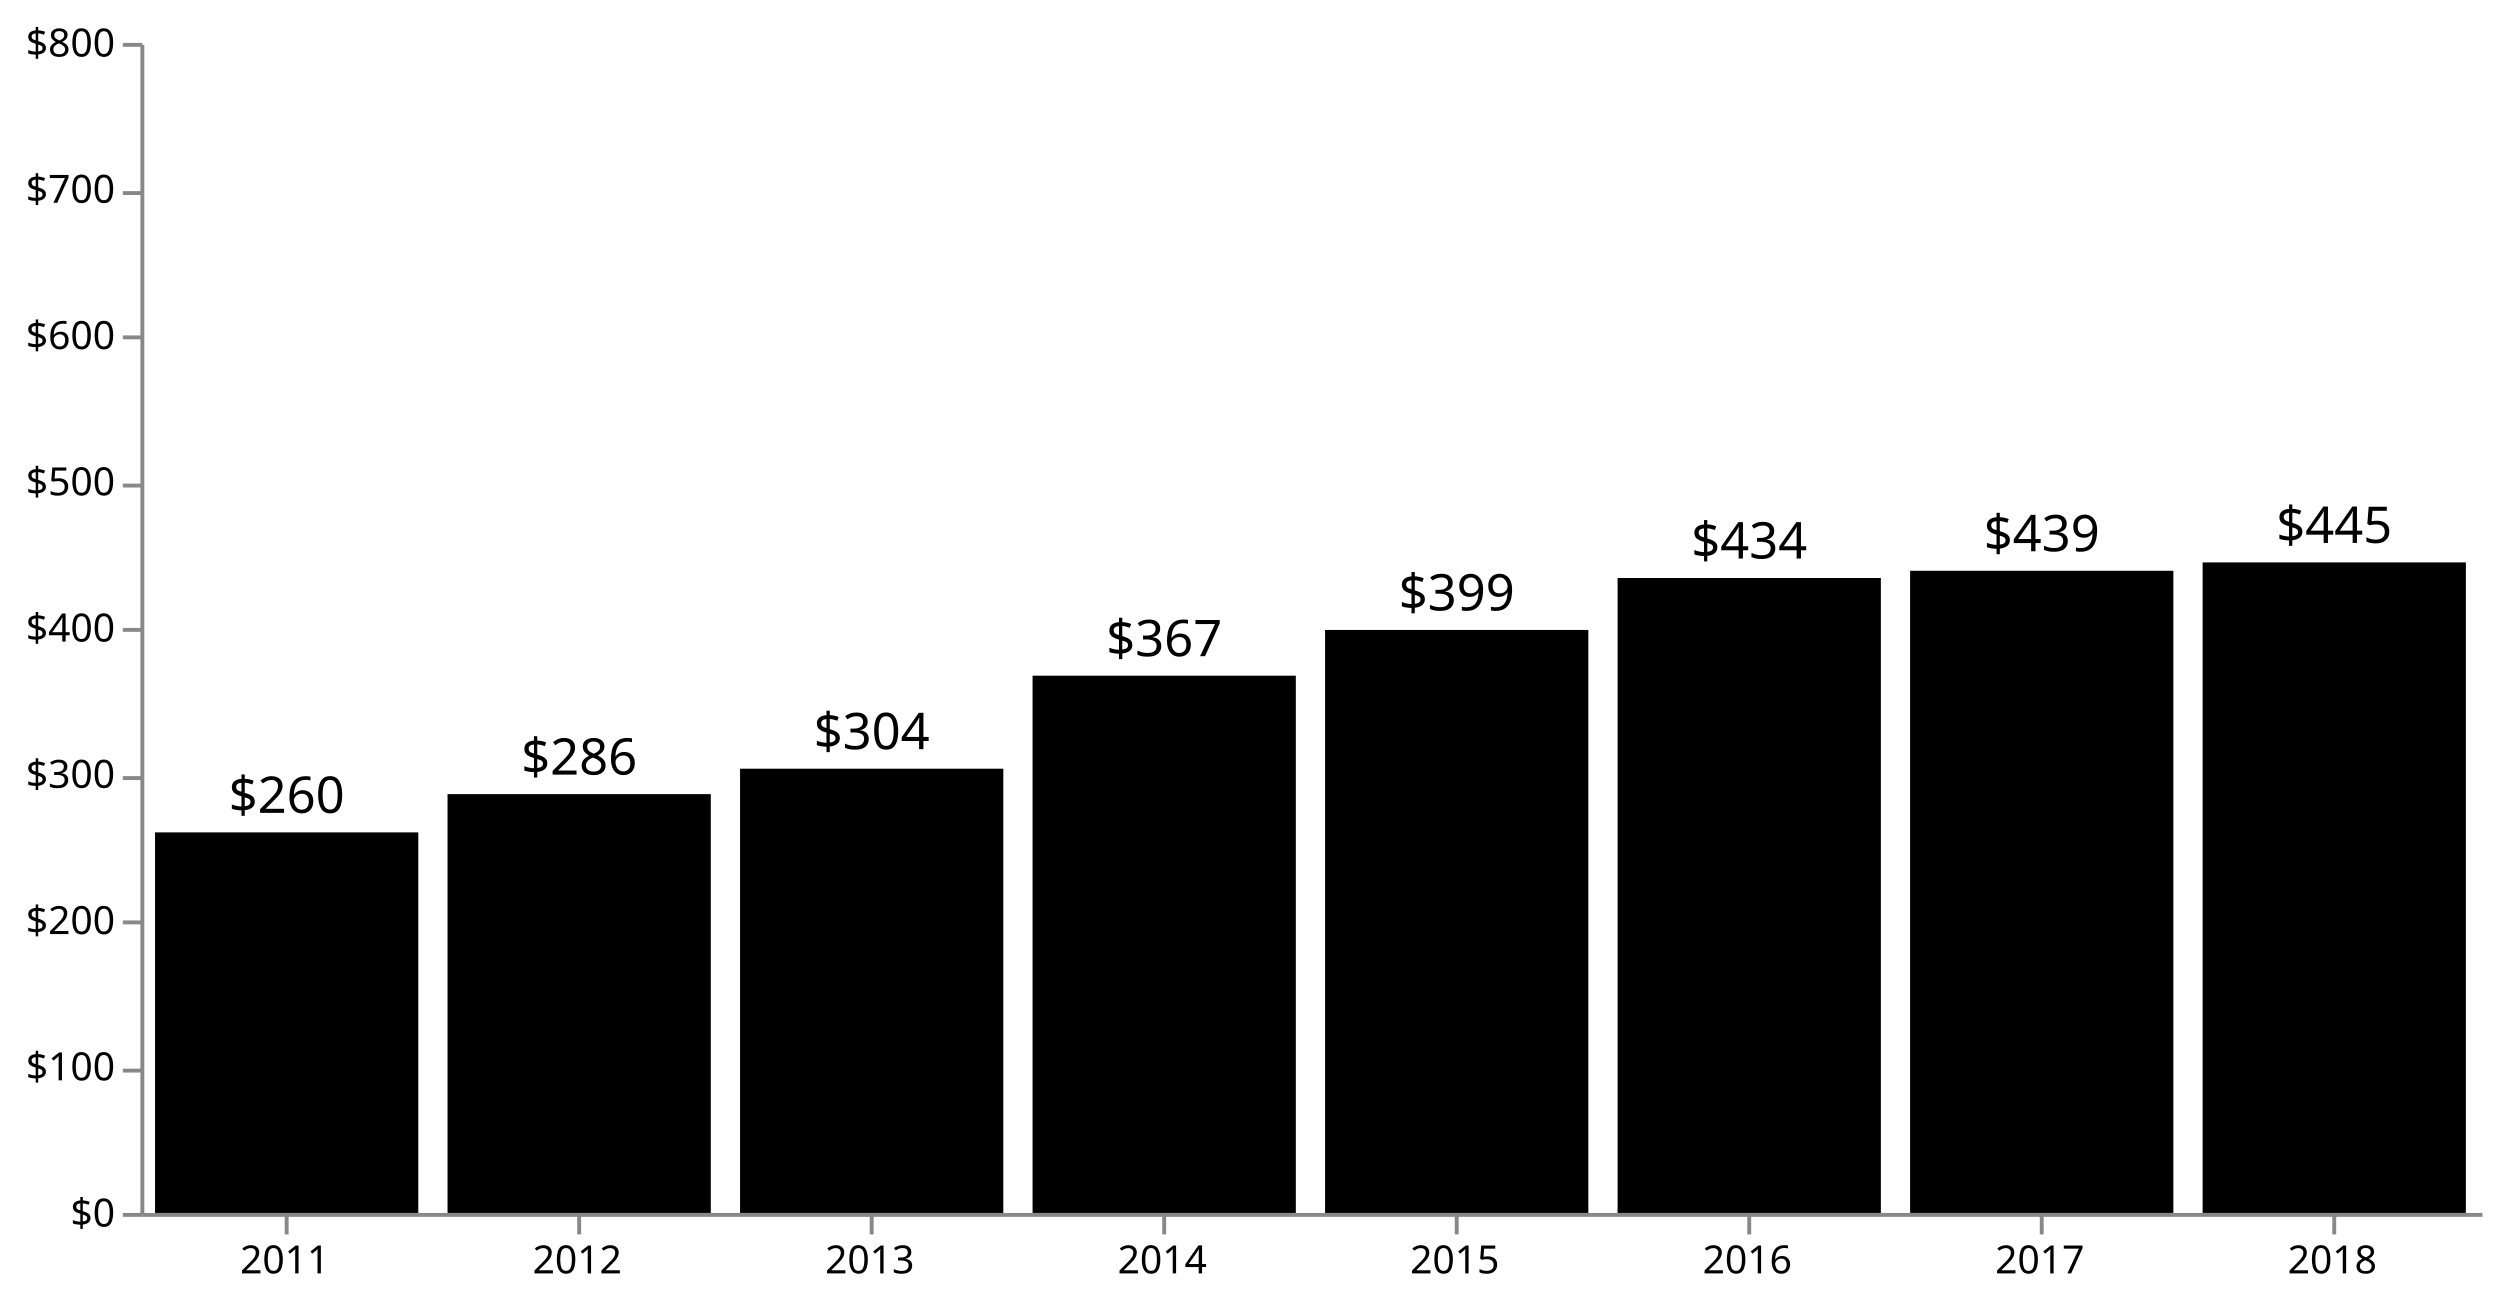
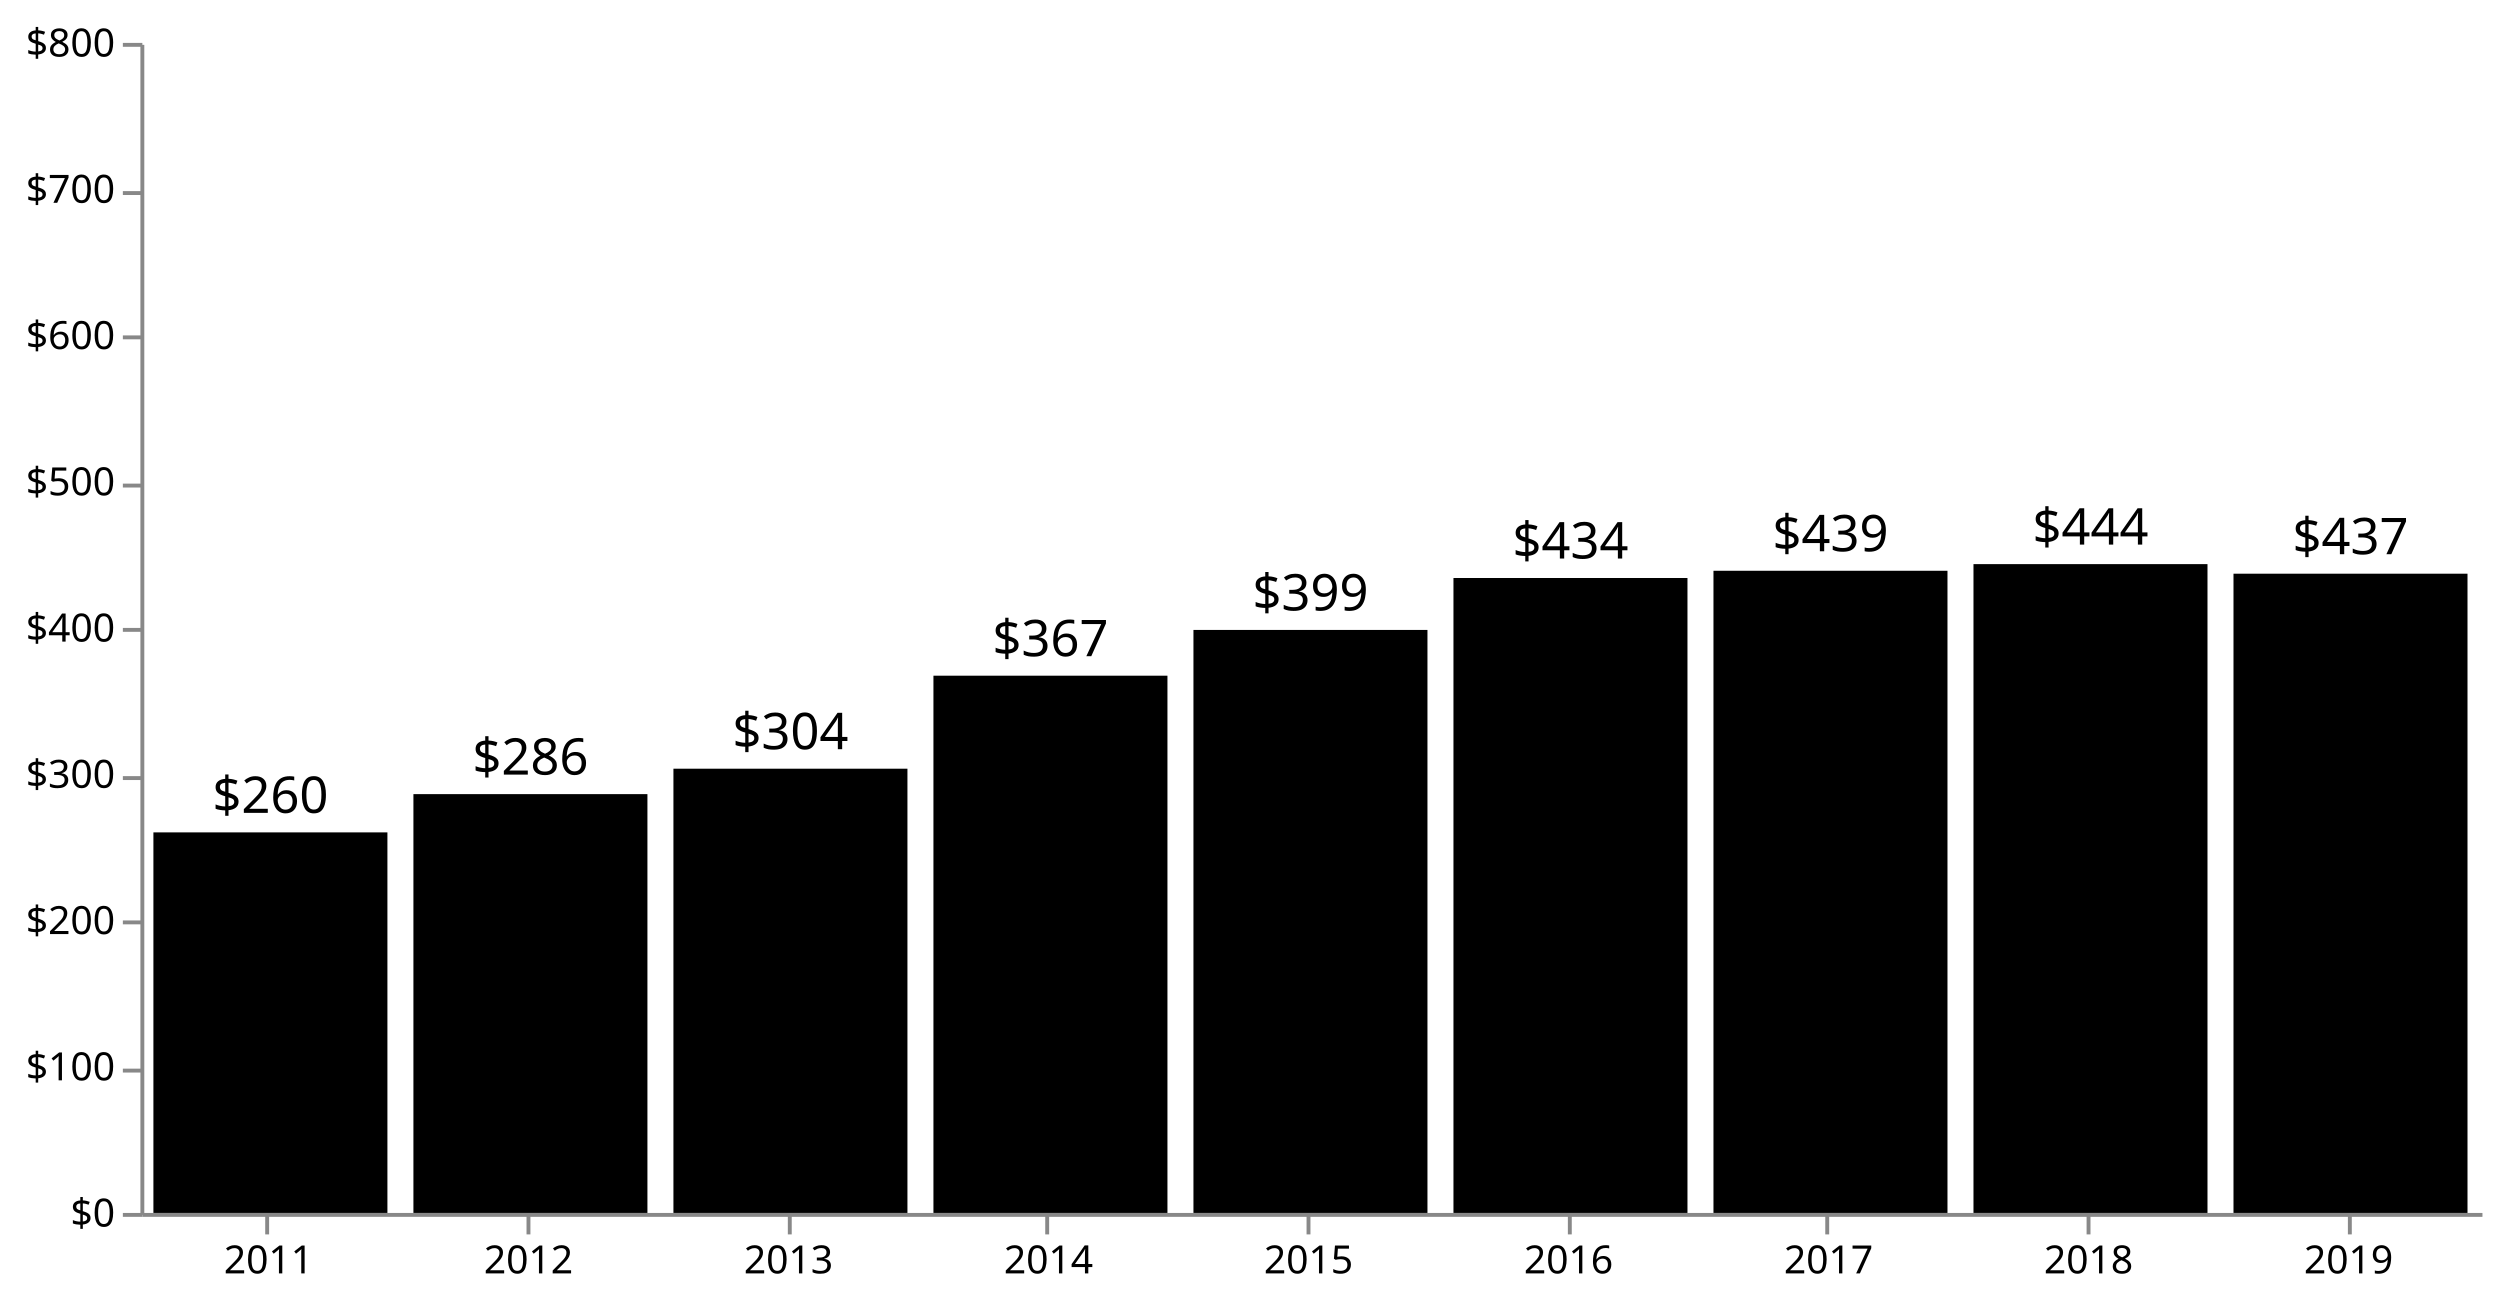
<svg xmlns="http://www.w3.org/2000/svg" class="marks" width="641" height="334" viewBox="0 0 641 334" version="1.1">
  <g transform="translate(36,11)">
    <g class="mark-group role-frame root">
      <g transform="translate(0,0)">
        <path class="background" d="M0.5,0.5h600v300h-600Z" style="fill: none; stroke: #ddd; stroke-opacity: 0;" />
        <g>
          <g class="mark-rect role-mark layer_0_marks">
-             <path d="M528.75,133.204h67.5v166.796h-67.5Z" style="fill: black;" />
-             <path d="M453.75,135.346h67.5v164.654h-67.5Z" style="fill: black;" />
-             <path d="M378.75,137.2h67.5v162.8h-67.5Z" style="fill: black;" />
-             <path d="M303.75,150.515h67.5v149.485h-67.5Z" style="fill: black;" />
-             <path d="M228.75,162.248h67.5v137.752h-67.5Z" style="fill: black;" />
-             <path d="M153.75,186.095h67.5v113.905h-67.5Z" style="fill: black;" />
-             <path d="M78.75,192.615h67.5v107.385h-67.5Z" style="fill: black;" />
-             <path d="M3.75,202.424h67.5v97.576h-67.5Z" style="fill: black;" />
+             <path d="M536.667,136.096h60v163.904h-60Z" style="fill: black;" />
+             <path d="M470,133.642h60v166.358h-60Z" style="fill: black;" />
+             <path d="M403.333,135.346h60v164.654h-60Z" style="fill: black;" />
+             <path d="M336.667,137.2h60v162.8h-60Z" style="fill: black;" />
+             <path d="M270,150.515h60v149.485h-60Z" style="fill: black;" />
+             <path d="M203.333,162.248h60v137.752h-60Z" style="fill: black;" />
+             <path d="M136.667,186.095h60v113.905h-60Z" style="fill: black;" />
+             <path d="M70,192.615h60v107.385h-60Z" style="fill: black;" />
+             <path d="M3.333,202.424h60v97.576h-60Z" style="fill: black;" />
          </g>
          <g class="mark-text role-mark layer_1_marks">
-             <text text-anchor="middle" transform="translate(562.5,128.2044)" style="font: 13px sans-serif; fill: black;">$445</text>
-             <text text-anchor="middle" transform="translate(487.5,130.3459)" style="font: 13px sans-serif; fill: black;">$439</text>
-             <text text-anchor="middle" transform="translate(412.5,132.2004)" style="font: 13px sans-serif; fill: black;">$434</text>
-             <text text-anchor="middle" transform="translate(337.5,145.5149)" style="font: 13px sans-serif; fill: black;">$399</text>
-             <text text-anchor="middle" transform="translate(262.5,157.2482)" style="font: 13px sans-serif; fill: black;">$367</text>
-             <text text-anchor="middle" transform="translate(187.5,181.0947)" style="font: 13px sans-serif; fill: black;">$304</text>
-             <text text-anchor="middle" transform="translate(112.5,187.6149)" style="font: 13px sans-serif; fill: black;">$286</text>
-             <text text-anchor="middle" transform="translate(37.5,197.4239)" style="font: 13px sans-serif; fill: black;">$260</text>
+             <text text-anchor="middle" transform="translate(566.6667,131.0965)" style="font: 13px sans-serif; fill: black;">$437</text>
+             <text text-anchor="middle" transform="translate(500,128.6424)" style="font: 13px sans-serif; fill: black;">$444</text>
+             <text text-anchor="middle" transform="translate(433.3333,130.3459)" style="font: 13px sans-serif; fill: black;">$439</text>
+             <text text-anchor="middle" transform="translate(366.6667,132.2004)" style="font: 13px sans-serif; fill: black;">$434</text>
+             <text text-anchor="middle" transform="translate(300,145.5149)" style="font: 13px sans-serif; fill: black;">$399</text>
+             <text text-anchor="middle" transform="translate(233.3333,157.2482)" style="font: 13px sans-serif; fill: black;">$367</text>
+             <text text-anchor="middle" transform="translate(166.6667,181.0947)" style="font: 13px sans-serif; fill: black;">$304</text>
+             <text text-anchor="middle" transform="translate(100,187.6149)" style="font: 13px sans-serif; fill: black;">$286</text>
+             <text text-anchor="middle" transform="translate(33.33333,197.4239)" style="font: 13px sans-serif; fill: black;">$260</text>
          </g>
          <g class="mark-group role-axis">
            <g transform="translate(0.5,300.5)">
              <path class="background" d="M0,0h0v0h0Z" style="pointer-events: none; fill: none;" />
              <g>
                <g class="mark-rule role-axis-tick" style="pointer-events: none;">
-                   <line transform="translate(37,0)" x2="0" y2="5" style="fill: none; stroke: #888; stroke-width: 1; opacity: 1;" />
-                   <line transform="translate(112,0)" x2="0" y2="5" style="fill: none; stroke: #888; stroke-width: 1; opacity: 1;" />
-                   <line transform="translate(187,0)" x2="0" y2="5" style="fill: none; stroke: #888; stroke-width: 1; opacity: 1;" />
-                   <line transform="translate(262,0)" x2="0" y2="5" style="fill: none; stroke: #888; stroke-width: 1; opacity: 1;" />
-                   <line transform="translate(337,0)" x2="0" y2="5" style="fill: none; stroke: #888; stroke-width: 1; opacity: 1;" />
-                   <line transform="translate(412,0)" x2="0" y2="5" style="fill: none; stroke: #888; stroke-width: 1; opacity: 1;" />
-                   <line transform="translate(487,0)" x2="0" y2="5" style="fill: none; stroke: #888; stroke-width: 1; opacity: 1;" />
-                   <line transform="translate(562,0)" x2="0" y2="5" style="fill: none; stroke: #888; stroke-width: 1; opacity: 1;" />
+                   <line transform="translate(32,0)" x2="0" y2="5" style="fill: none; stroke: #888; stroke-width: 1; opacity: 1;" />
+                   <line transform="translate(99,0)" x2="0" y2="5" style="fill: none; stroke: #888; stroke-width: 1; opacity: 1;" />
+                   <line transform="translate(166,0)" x2="0" y2="5" style="fill: none; stroke: #888; stroke-width: 1; opacity: 1;" />
+                   <line transform="translate(232,0)" x2="0" y2="5" style="fill: none; stroke: #888; stroke-width: 1; opacity: 1;" />
+                   <line transform="translate(299,0)" x2="0" y2="5" style="fill: none; stroke: #888; stroke-width: 1; opacity: 1;" />
+                   <line transform="translate(366,0)" x2="0" y2="5" style="fill: none; stroke: #888; stroke-width: 1; opacity: 1;" />
+                   <line transform="translate(432,0)" x2="0" y2="5" style="fill: none; stroke: #888; stroke-width: 1; opacity: 1;" />
+                   <line transform="translate(499,0)" x2="0" y2="5" style="fill: none; stroke: #888; stroke-width: 1; opacity: 1;" />
+                   <line transform="translate(566,0)" x2="0" y2="5" style="fill: none; stroke: #888; stroke-width: 1; opacity: 1;" />
                </g>
                <g class="mark-text role-axis-label" style="pointer-events: none;">
-                   <text text-anchor="middle" transform="translate(36.5,15)" style="font: 10px sans-serif; fill: #000; opacity: 1;">2011</text>
-                   <text text-anchor="middle" transform="translate(111.5,15)" style="font: 10px sans-serif; fill: #000; opacity: 1;">2012</text>
-                   <text text-anchor="middle" transform="translate(186.5,15)" style="font: 10px sans-serif; fill: #000; opacity: 1;">2013</text>
-                   <text text-anchor="middle" transform="translate(261.5,15)" style="font: 10px sans-serif; fill: #000; opacity: 1;">2014</text>
-                   <text text-anchor="middle" transform="translate(336.5,15)" style="font: 10px sans-serif; fill: #000; opacity: 1;">2015</text>
-                   <text text-anchor="middle" transform="translate(411.5,15)" style="font: 10px sans-serif; fill: #000; opacity: 1;">2016</text>
-                   <text text-anchor="middle" transform="translate(486.5,15)" style="font: 10px sans-serif; fill: #000; opacity: 1;">2017</text>
-                   <text text-anchor="middle" transform="translate(561.5,15)" style="font: 10px sans-serif; fill: #000; opacity: 1;">2018</text>
+                   <text text-anchor="middle" transform="translate(32.33333,15)" style="font: 10px sans-serif; fill: #000; opacity: 1;">2011</text>
+                   <text text-anchor="middle" transform="translate(99,15)" style="font: 10px sans-serif; fill: #000; opacity: 1;">2012</text>
+                   <text text-anchor="middle" transform="translate(165.6667,15)" style="font: 10px sans-serif; fill: #000; opacity: 1;">2013</text>
+                   <text text-anchor="middle" transform="translate(232.3333,15)" style="font: 10px sans-serif; fill: #000; opacity: 1;">2014</text>
+                   <text text-anchor="middle" transform="translate(299,15)" style="font: 10px sans-serif; fill: #000; opacity: 1;">2015</text>
+                   <text text-anchor="middle" transform="translate(365.6667,15)" style="font: 10px sans-serif; fill: #000; opacity: 1;">2016</text>
+                   <text text-anchor="middle" transform="translate(432.3333,15)" style="font: 10px sans-serif; fill: #000; opacity: 1;">2017</text>
+                   <text text-anchor="middle" transform="translate(499,15)" style="font: 10px sans-serif; fill: #000; opacity: 1;">2018</text>
+                   <text text-anchor="middle" transform="translate(565.6667,15)" style="font: 10px sans-serif; fill: #000; opacity: 1;">2019</text>
                </g>
                <g class="mark-rule role-axis-domain" style="pointer-events: none;">
                  <line transform="translate(0,0)" x2="600" y2="0" style="fill: none; stroke: #888; stroke-width: 1; opacity: 1;" />
                </g>
              </g>
            </g>
          </g>
          <g class="mark-group role-axis">
            <g transform="translate(0.5,0.5)">
              <path class="background" d="M0,0h0v0h0Z" style="pointer-events: none; fill: none;" />
              <g>
                <g class="mark-rule role-axis-tick" style="pointer-events: none;">
                  <line transform="translate(0,300)" x2="-5" y2="0" style="fill: none; stroke: #888; stroke-width: 1; opacity: 1;" />
                  <line transform="translate(0,263)" x2="-5" y2="0" style="fill: none; stroke: #888; stroke-width: 1; opacity: 1;" />
                  <line transform="translate(0,225)" x2="-5" y2="0" style="fill: none; stroke: #888; stroke-width: 1; opacity: 1;" />
                  <line transform="translate(0,188)" x2="-5" y2="0" style="fill: none; stroke: #888; stroke-width: 1; opacity: 1;" />
                  <line transform="translate(0,150)" x2="-5" y2="0" style="fill: none; stroke: #888; stroke-width: 1; opacity: 1;" />
                  <line transform="translate(0,113)" x2="-5" y2="0" style="fill: none; stroke: #888; stroke-width: 1; opacity: 1;" />
                  <line transform="translate(0,75)" x2="-5" y2="0" style="fill: none; stroke: #888; stroke-width: 1; opacity: 1;" />
                  <line transform="translate(0,38)" x2="-5" y2="0" style="fill: none; stroke: #888; stroke-width: 1; opacity: 1;" />
                  <line transform="translate(0,0)" x2="-5" y2="0" style="fill: none; stroke: #888; stroke-width: 1; opacity: 1;" />
                </g>
                <g class="mark-text role-axis-label" style="pointer-events: none;">
                  <text text-anchor="end" transform="translate(-7,303)" style="font: 10px sans-serif; fill: #000; opacity: 1;">$0</text>
                  <text text-anchor="end" transform="translate(-7,265.5)" style="font: 10px sans-serif; fill: #000; opacity: 1;">$100</text>
                  <text text-anchor="end" transform="translate(-7,228)" style="font: 10px sans-serif; fill: #000; opacity: 1;">$200</text>
                  <text text-anchor="end" transform="translate(-7,190.5)" style="font: 10px sans-serif; fill: #000; opacity: 1;">$300</text>
                  <text text-anchor="end" transform="translate(-7,153)" style="font: 10px sans-serif; fill: #000; opacity: 1;">$400</text>
                  <text text-anchor="end" transform="translate(-7,115.5)" style="font: 10px sans-serif; fill: #000; opacity: 1;">$500</text>
                  <text text-anchor="end" transform="translate(-7,78)" style="font: 10px sans-serif; fill: #000; opacity: 1;">$600</text>
                  <text text-anchor="end" transform="translate(-7,40.5)" style="font: 10px sans-serif; fill: #000; opacity: 1;">$700</text>
                  <text text-anchor="end" transform="translate(-7,3)" style="font: 10px sans-serif; fill: #000; opacity: 1;">$800</text>
                </g>
                <g class="mark-rule role-axis-domain" style="pointer-events: none;">
                  <line transform="translate(0,300)" x2="0" y2="-300" style="fill: none; stroke: #888; stroke-width: 1; opacity: 1;" />
                </g>
              </g>
            </g>
          </g>
        </g>
      </g>
    </g>
  </g>
</svg>
